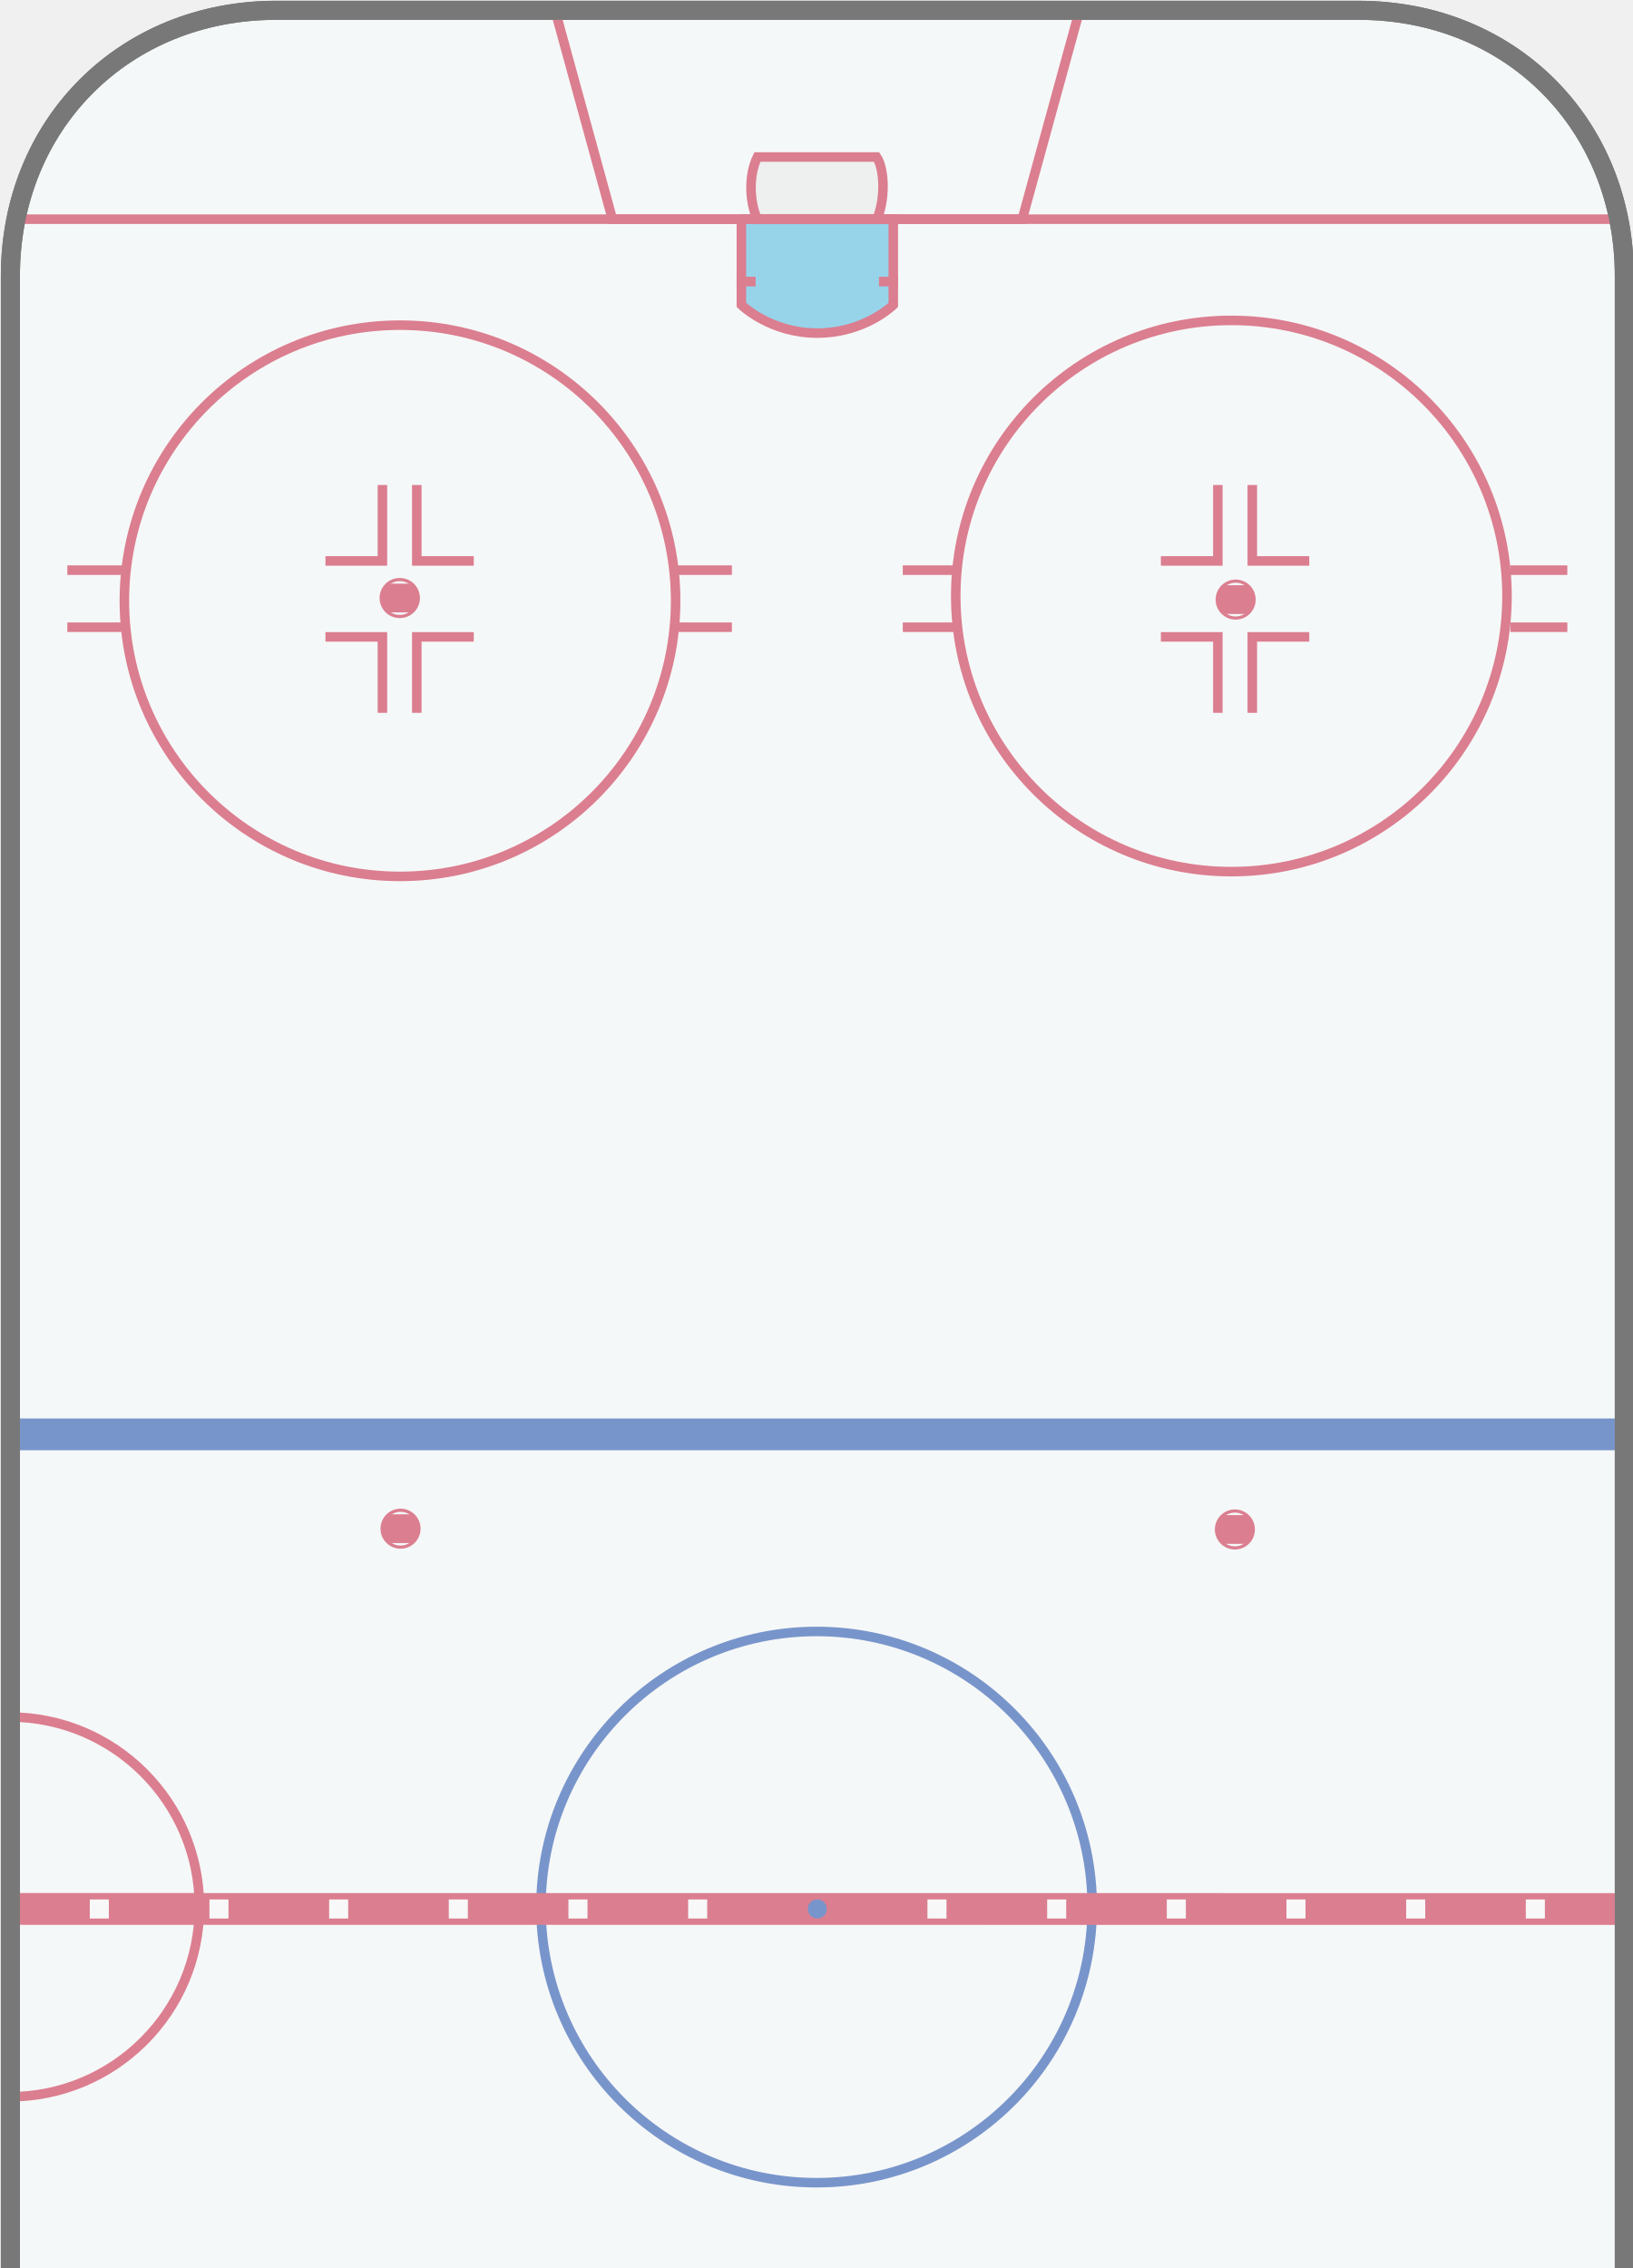
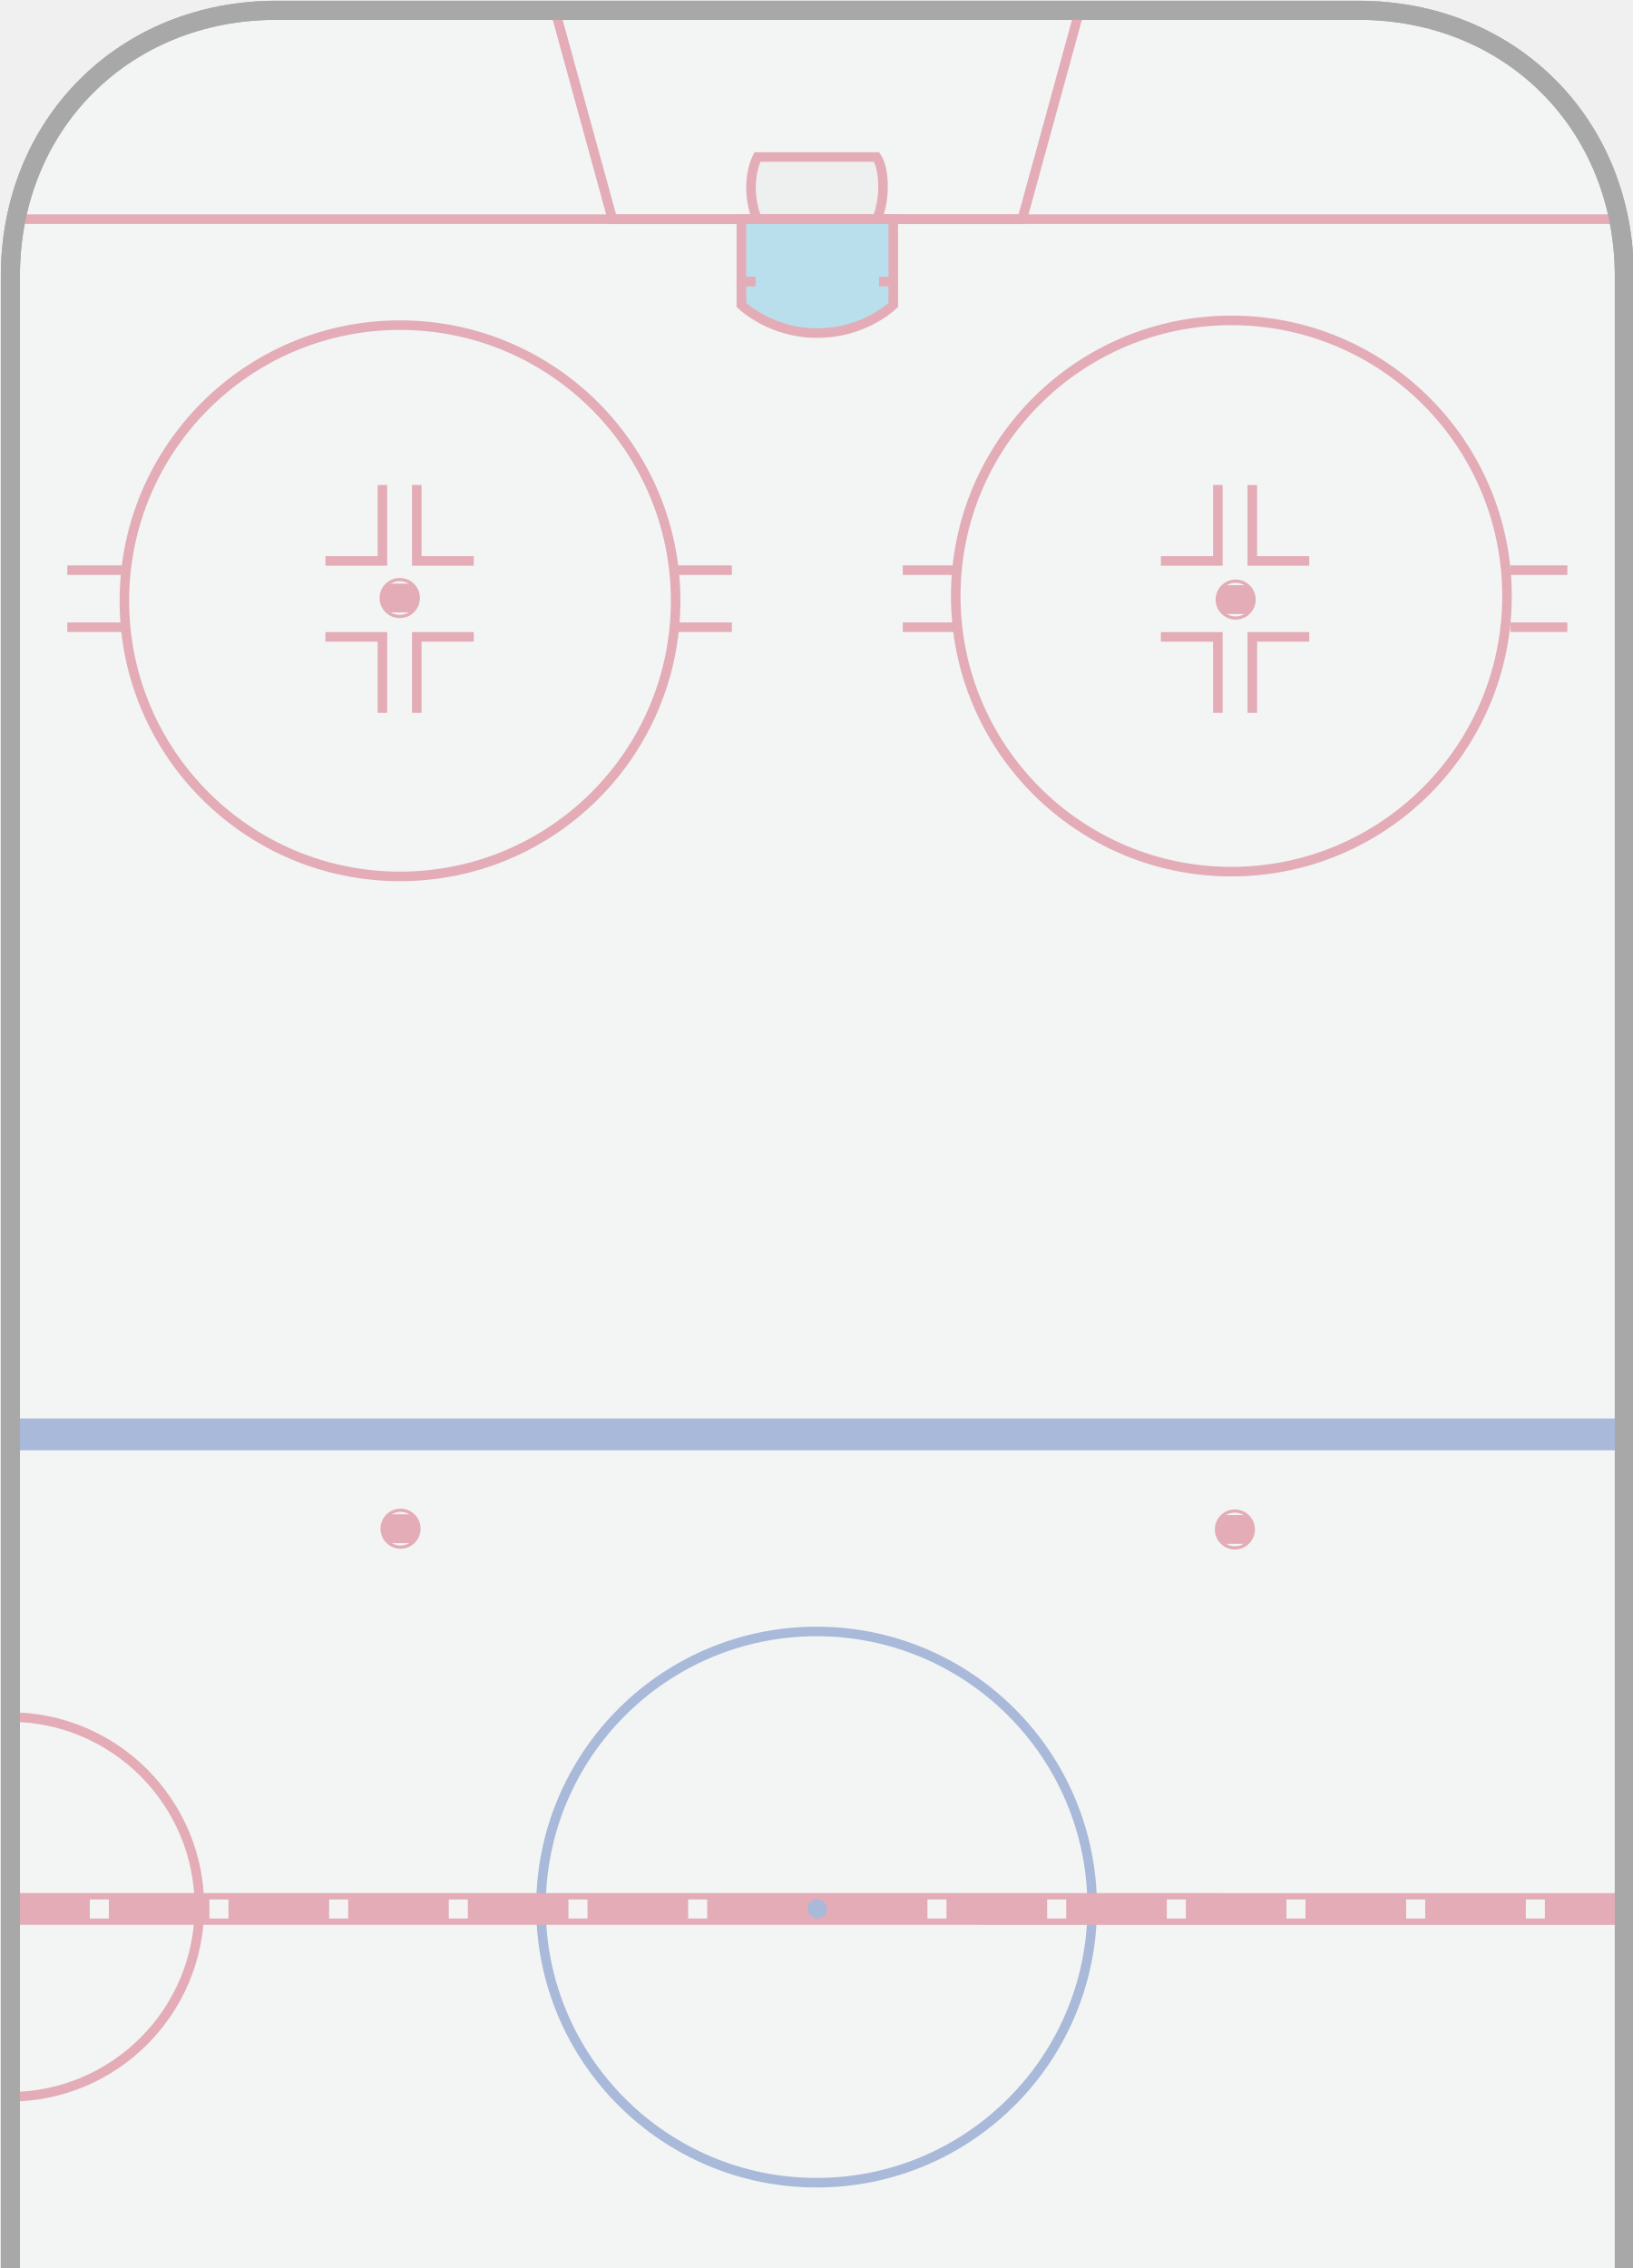
- <svg xmlns="http://www.w3.org/2000/svg" id="svg2457" opacity="0.5" height="1000" width="720" viewBox="71 104 257 200" version="1.0" xmlnsCc="http://creativecommons.org/ns#" xmlnsDc="http://purl.org/dc/elements/1.1/">
+ <svg xmlns="http://www.w3.org/2000/svg" id="svg2457" opacity="0.3" height="1000" width="720" viewBox="71 104 257 200" version="1.0" xmlnsCc="http://creativecommons.org/ns#" xmlnsDc="http://purl.org/dc/elements/1.1/">
  <path id="path3276" d="m114.47,624.8,170.33,0c23.906,0,41.835-17.929,41.835-41.835v-513.98c0-23.906-17.929-41.835-41.835-41.835h-170.33c-23.906,0-41.835,17.929-41.835,41.835v513.98c0,23.906,17.929,41.835,41.835,41.835z" stroke="#000" stroke-width="3" fill="#faffff" />
  <path id="path4264" d="m242.89,325.67c0,23.944-19.433,43.378-43.378,43.378-23.944,0-43.378-19.433-43.378-43.378,0-23.944,19.433-43.378,43.378-43.378,23.944,0,43.378,19.433,43.378,43.378z" stroke="#0039a6" stroke-width="1.5" fill="none" />
  <path id="path3282" stroke-linejoin="miter" d="m72.631,325.96,254,0.015" stroke="#c60c30" stroke-linecap="butt" stroke-miterlimit="4" stroke-dasharray="none" stroke-width="5" fill="none" />
  <g id="g4093" stroke-linejoin="miter" transform="translate(-4.242641,4.242641)" stroke="#0039a6" stroke-linecap="butt" stroke-miterlimit="4" stroke-dasharray="none" stroke-width="5" fill="none">
    <path id="path3280" d="m76.873,396.44,254,0" />
    <path id="path3284" d="m76.873,247.03,254,0" />
  </g>
  <g id="g4251" stroke-linejoin="miter" fill-rule="evenodd" transform="translate(-4.242641,4.242641)" stroke="#c60c30" stroke-linecap="butt" stroke-width="1.5" fill="#eceeee">
    <path id="path4010" d="m194.44,55.847c-1.34-3.031-1.34-7.116,0-9.85h18.765c1.34,1.989,1.34,7.008,0,9.85h-18.765z" />
    <path id="path4002" d="m194.44,587.62c-1.34,3.031-1.34,7.116,0,9.85h18.765c1.34-1.989,1.34-7.008,0-9.85h-18.765z" />
  </g>
  <g id="g4248" stroke-linejoin="miter" fill-rule="evenodd" transform="translate(-4.242641,4.242641)" stroke="#c60c30" stroke-linecap="butt" stroke-width="1.5" fill="#3db7e4">
    <path id="path3971" d="m191.92,587.69,0-13.494s4.498-4.436,11.922-4.436c7.549,0,11.984,4.436,11.984,4.436v13.494h-23.906" />
    <path id="path4004" d="m191.92,55.778,0,13.494s4.498,4.436,11.922,4.436c7.549,0,11.984-4.436,11.984-4.436v-13.494h-23.906" />
  </g>
  <path id="path3937" stroke-linejoin="miter" d="m177.22,124.24,8.965,0" stroke="#c60c30" stroke-linecap="butt" stroke-width="1.5" fill="none" />
  <path id="path3935" stroke-linejoin="miter" d="m177.22,115.26,8.965,0" stroke="#c60c30" stroke-linecap="butt" stroke-width="1.5" fill="none" />
  <path id="path3799" stroke-linejoin="miter" d="m72.631,60.021,254,0" stroke="#c60c30" stroke-linecap="butt" stroke-width="1.5" fill="none" />
  <path id="path3801" stroke-linejoin="miter" d="m72.631,591.93,254,0" stroke="#c60c30" stroke-linecap="butt" stroke-width="1.5" fill="none" />
  <path id="path3827" stroke-linejoin="miter" d="m308.49,534.32c0,23.944-19.433,43.378-43.378,43.378-23.944,0-43.378-19.433-43.378-43.378,0-23.944,19.433-43.378,43.378-43.378,23.944,0,43.378,19.433,43.378,43.378z" stroke="#c60c30" stroke-linecap="butt" stroke-width="1.5" fill="none" />
  <path id="path3889" stroke-linejoin="miter" d="m122.22,526.19,8.965,0,0-11.953" stroke="#c60c30" stroke-linecap="butt" stroke-width="1.5" fill="none" />
  <path id="path3891" stroke-linejoin="miter" d="m145.56,526.19-8.965,0,0-11.953" stroke="#c60c30" stroke-linecap="butt" stroke-width="1.5" fill="none" />
  <path id="path3893" stroke-linejoin="miter" d="m122.22,538.14,8.965,0,0,11.953" stroke="#c60c30" stroke-linecap="butt" stroke-width="1.5" fill="none" />
  <path id="path3895" stroke-linejoin="miter" d="m145.56,538.14-8.965,0,0,11.953" stroke="#c60c30" stroke-linecap="butt" stroke-width="1.5" fill="none" />
  <path id="path3897" stroke-linejoin="miter" d="m253.7,526.19,8.965,0,0-11.953" stroke="#c60c30" stroke-linecap="butt" stroke-width="1.5" fill="none" />
  <path id="path3899" stroke-linejoin="miter" d="m277.05,526.19-8.965,0,0-11.953" stroke="#c60c30" stroke-linecap="butt" stroke-width="1.5" fill="none" />
  <path id="path3901" stroke-linejoin="miter" d="m253.7,538.14,8.965,0,0,11.953" stroke="#c60c30" stroke-linecap="butt" stroke-width="1.5" fill="none" />
  <path id="path3903" stroke-linejoin="miter" d="m277.05,538.14-8.965,0,0,11.953" stroke="#c60c30" stroke-linecap="butt" stroke-width="1.5" fill="none" />
  <path id="path3905" stroke-linejoin="miter" d="m253.7,113.81,8.965,0,0-11.953" stroke="#c60c30" stroke-linecap="butt" stroke-width="1.5" fill="none" />
  <path id="path3907" stroke-linejoin="miter" d="m277.05,113.81-8.965,0,0-11.953" stroke="#c60c30" stroke-linecap="butt" stroke-width="1.5" fill="none" />
  <path id="path3909" stroke-linejoin="miter" d="m253.7,125.76,8.965,0,0,11.953" stroke="#c60c30" stroke-linecap="butt" stroke-width="1.5" fill="none" />
  <path id="path3911" stroke-linejoin="miter" d="m277.05,125.76-8.965,0,0,11.953" stroke="#c60c30" stroke-linecap="butt" stroke-width="1.5" fill="none" />
  <path id="path3913" stroke-linejoin="miter" d="m122.22,113.81,8.965,0,0-11.953" stroke="#c60c30" stroke-linecap="butt" stroke-width="1.5" fill="none" />
  <path id="path3915" stroke-linejoin="miter" d="m145.56,113.81-8.965,0,0-11.953" stroke="#c60c30" stroke-linecap="butt" stroke-width="1.5" fill="none" />
  <path id="path3917" stroke-linejoin="miter" d="m122.22,125.76,8.965,0,0,11.953" stroke="#c60c30" stroke-linecap="butt" stroke-width="1.5" fill="none" />
  <path id="path3919" stroke-linejoin="miter" d="m145.56,125.76-8.965,0,0,11.953" stroke="#c60c30" stroke-linecap="butt" stroke-width="1.5" fill="none" />
  <path id="path3923" stroke-linejoin="miter" d="m81.595,527.67,8.965,0" stroke="#c60c30" stroke-linecap="butt" stroke-width="1.5" fill="none" />
  <path id="path3925" stroke-linejoin="miter" d="m81.595,536.65,8.965,0" stroke="#c60c30" stroke-linecap="butt" stroke-width="1.5" fill="none" />
  <path id="path3927" stroke-linejoin="miter" d="m177.22,527.67,8.965,0" stroke="#c60c30" stroke-linecap="butt" stroke-width="1.5" fill="none" />
  <path id="path3929" stroke-linejoin="miter" d="m177.22,536.65,8.965,0" stroke="#c60c30" stroke-linecap="butt" stroke-width="1.5" fill="none" />
  <path id="path3931" stroke-linejoin="miter" d="m81.595,115.26,8.965,0" stroke="#c60c30" stroke-linecap="butt" stroke-width="1.5" fill="none" />
  <path id="path3933" stroke-linejoin="miter" d="m81.595,124.24,8.965,0" stroke="#c60c30" stroke-linecap="butt" stroke-width="1.5" fill="none" />
  <path id="path3941" stroke-linejoin="miter" d="m213.08,115.26,8.965,0" stroke="#c60c30" stroke-linecap="butt" stroke-width="1.5" fill="none" />
  <path id="path3943" stroke-linejoin="miter" d="m213.08,124.24,8.965,0" stroke="#c60c30" stroke-linecap="butt" stroke-width="1.5" fill="none" />
  <path id="path3945" stroke-linejoin="miter" d="m308.7,115.26,8.965,0" stroke="#c60c30" stroke-linecap="butt" stroke-width="1.5" fill="none" />
  <path id="path3947" stroke-linejoin="miter" d="m308.7,124.24,8.965,0" stroke="#c60c30" stroke-linecap="butt" stroke-width="1.5" fill="none" />
  <path id="path3949" stroke-linejoin="miter" d="m213.08,527.67,8.965,0" stroke="#c60c30" stroke-linecap="butt" stroke-width="1.5" fill="none" />
  <path id="path3951" stroke-linejoin="miter" d="m213.08,536.65,8.965,0" stroke="#c60c30" stroke-linecap="butt" stroke-width="1.5" fill="none" />
  <path id="path3953" stroke-linejoin="miter" d="m308.7,527.67,8.965,0" stroke="#c60c30" stroke-linecap="butt" stroke-width="1.5" fill="none" />
  <path id="path3955" stroke-linejoin="miter" d="m308.7,536.65,8.965,0" stroke="#c60c30" stroke-linecap="butt" stroke-width="1.5" fill="none" />
  <path id="path4203" stroke-linejoin="miter" d="m177.03,532.16c0,23.944-19.433,43.378-43.378,43.378-23.944,0-43.378-19.433-43.378-43.378,0-23.944,19.433-43.378,43.378-43.378,23.944,0,43.378,19.433,43.378,43.378z" stroke="#c60c30" stroke-linecap="butt" stroke-width="1.5" fill="none" />
  <path id="path4206" stroke-linejoin="miter" d="m308.62,534.06c0,23.944-19.433,43.378-43.378,43.378-23.944,0-43.378-19.433-43.378-43.378,0-23.944,19.433-43.378,43.378-43.378,23.944,0,43.378,19.433,43.378,43.378z" stroke="#c60c30" stroke-linecap="butt" stroke-width="1.5" fill="none" />
  <path id="path4208" stroke-linejoin="miter" d="m308.17,119.33c0,23.944-19.433,43.378-43.378,43.378-23.944,0-43.378-19.433-43.378-43.378,0-23.944,19.433-43.378,43.378-43.378,23.944,0,43.378,19.433,43.378,43.378z" stroke="#c60c30" stroke-linecap="butt" stroke-width="1.5" fill="none" />
  <path id="path4210" stroke-linejoin="miter" d="m177.33,120.08c0,23.944-19.433,43.378-43.378,43.378-23.944,0-43.378-19.433-43.378-43.378,0-23.944,19.433-43.378,43.378-43.378,23.944,0,43.378,19.433,43.378,43.378z" stroke="#c60c30" stroke-linecap="butt" stroke-width="1.5" fill="none" />
  <path id="path4212" stroke-linejoin="miter" d="m72.502,295.76c16.495,0,29.882,13.387,29.882,29.882s-13.387,29.882-29.882,29.882v-29.882-29.882z" stroke="#c60c30" stroke-linecap="butt" stroke-width="1.5" fill="none" />
  <g id="g4144-85" transform="translate(-0.06760982,412.5277)">
    <path id="path4012-76" d="m130.88,119.65c0,0.901,0.394,1.711,1.019,2.266h4.019c0.625-0.555,1.019-1.364,1.019-2.266,0-0.902-0.395-1.711-1.02-2.266h-4.017c-0.625,0.555-1.02,1.364-1.02,2.266z" fill="#c60c30" />
    <path id="path4019-18" d="m-112.44,132.8c0,73.606-59.669,133.28-133.28,133.28-73.606,0-133.28-59.669-133.28-133.28,0-73.606,59.669-133.28,133.28-133.28,73.606,0,133.28,59.669,133.28,133.28z" transform="matrix(0,-0.02177681,0.02177681,0,131.0214,114.297)" stroke="#c60c30" stroke-dasharray="none" stroke-miterlimit="4" stroke-width="22.96" fill="none" />
  </g>
  <g id="g4144-9" transform="translate(131.5538,412.3895)">
    <path id="path4012-27" d="m130.88,119.65c0,0.901,0.394,1.711,1.019,2.266h4.019c0.625-0.555,1.019-1.364,1.019-2.266,0-0.902-0.395-1.711-1.02-2.266h-4.017c-0.625,0.555-1.02,1.364-1.02,2.266z" fill="#c60c30" />
    <path id="path4019-9" d="m-112.44,132.8c0,73.606-59.669,133.28-133.28,133.28-73.606,0-133.28-59.669-133.28-133.28,0-73.606,59.669-133.28,133.28-133.28,73.606,0,133.28,59.669,133.28,133.28z" transform="matrix(0,-0.02177681,0.02177681,0,131.0214,114.297)" stroke="#c60c30" stroke-dasharray="none" stroke-miterlimit="4" stroke-width="22.96" fill="none" />
  </g>
  <g id="g4144-3" transform="translate(131.4316,266.0419)">
    <path id="path4012-22" d="m130.88,119.65c0,0.901,0.394,1.711,1.019,2.266h4.019c0.625-0.555,1.019-1.364,1.019-2.266,0-0.902-0.395-1.711-1.02-2.266h-4.017c-0.625,0.555-1.02,1.364-1.02,2.266z" fill="#c60c30" />
    <path id="path4019-16" d="m-112.44,132.8c0,73.606-59.669,133.28-133.28,133.28-73.606,0-133.28-59.669-133.28-133.28,0-73.606,59.669-133.28,133.28-133.28,73.606,0,133.28,59.669,133.28,133.28z" transform="matrix(0,-0.02177681,0.02177681,0,131.0214,114.297)" stroke="#c60c30" stroke-dasharray="none" stroke-miterlimit="4" stroke-width="22.96" fill="none" />
  </g>
  <g id="g4144-1" transform="translate(1.0183067e-5,266.0419)">
    <path id="path4012-4" d="m130.88,119.65c0,0.901,0.394,1.711,1.019,2.266h4.019c0.625-0.555,1.019-1.364,1.019-2.266,0-0.902-0.395-1.711-1.02-2.266h-4.017c-0.625,0.555-1.02,1.364-1.02,2.266z" fill="#c60c30" />
    <path id="path4019-2" d="m-112.44,132.8c0,73.606-59.669,133.28-133.28,133.28-73.606,0-133.28-59.669-133.28-133.28,0-73.606,59.669-133.28,133.28-133.28,73.606,0,133.28,59.669,133.28,133.28z" transform="matrix(0,-0.02177681,0.02177681,0,131.0214,114.297)" stroke="#c60c30" stroke-dasharray="none" stroke-miterlimit="4" stroke-width="22.96" fill="none" />
  </g>
  <g id="g4144-7" transform="translate(0.1222602,146.4698)">
    <path id="path4012-1" d="m130.88,119.65c0,0.901,0.394,1.711,1.019,2.266h4.019c0.625-0.555,1.019-1.364,1.019-2.266,0-0.902-0.395-1.711-1.02-2.266h-4.017c-0.625,0.555-1.02,1.364-1.02,2.266z" fill="#c60c30" />
    <path id="path4019-15" d="m-112.44,132.8c0,73.606-59.669,133.28-133.28,133.28-73.606,0-133.28-59.669-133.28-133.28,0-73.606,59.669-133.28,133.28-133.28,73.606,0,133.28,59.669,133.28,133.28z" transform="matrix(0,-0.02177681,0.02177681,0,131.0214,114.297)" stroke="#c60c30" stroke-dasharray="none" stroke-miterlimit="4" stroke-width="22.96" fill="none" />
  </g>
  <g id="g4144-2" transform="translate(131.4316,146.592)">
    <path id="path4012-7" d="m130.88,119.65c0,0.901,0.394,1.711,1.019,2.266h4.019c0.625-0.555,1.019-1.364,1.019-2.266,0-0.902-0.395-1.711-1.02-2.266h-4.017c-0.625,0.555-1.02,1.364-1.02,2.266z" fill="#c60c30" />
    <path id="path4019-6" d="m-112.44,132.8c0,73.606-59.669,133.28-133.28,133.28-73.606,0-133.28-59.669-133.28-133.28,0-73.606,59.669-133.28,133.28-133.28,73.606,0,133.28,59.669,133.28,133.28z" transform="matrix(0,-0.02177681,0.02177681,0,131.0214,114.297)" stroke="#c60c30" stroke-dasharray="none" stroke-miterlimit="4" stroke-width="22.96" fill="none" />
  </g>
  <g id="g4144-8" transform="translate(131.5538,0.2445153)">
    <path id="path4012-2" d="m130.88,119.65c0,0.901,0.394,1.711,1.019,2.266h4.019c0.625-0.555,1.019-1.364,1.019-2.266,0-0.902-0.395-1.711-1.02-2.266h-4.017c-0.625,0.555-1.02,1.364-1.02,2.266z" fill="#c60c30" />
    <path id="path4019-4" d="m-112.44,132.8c0,73.606-59.669,133.28-133.28,133.28-73.606,0-133.28-59.669-133.28-133.28,0-73.606,59.669-133.28,133.28-133.28,73.606,0,133.28,59.669,133.28,133.28z" transform="matrix(0,-0.02177681,0.02177681,0,131.0214,114.297)" stroke="#c60c30" stroke-dasharray="none" stroke-miterlimit="4" stroke-width="22.96" fill="none" />
  </g>
  <g id="g4144">
    <path id="path4012" d="m130.88,119.65c0,0.901,0.394,1.711,1.019,2.266h4.019c0.625-0.555,1.019-1.364,1.019-2.266,0-0.902-0.395-1.711-1.02-2.266h-4.017c-0.625,0.555-1.02,1.364-1.02,2.266z" fill="#c60c30" />
    <path id="path4019" d="m-112.44,132.8a133.28,133.28,0,1,1,-266.55,0,133.28,133.28,0,1,1,266.55,0z" transform="matrix(0,-0.02177681,0.02177681,0,131.0214,114.297)" stroke="#c60c30" stroke-dasharray="none" stroke-miterlimit="4" stroke-width="22.96" fill="none" />
  </g>
  <path id="path4233" fill="#0039a6" d="m201.13,325.96c0,0.828-0.672,1.5-1.5,1.5s-1.5-0.672-1.5-1.5,0.672-1.5,1.5-1.5,1.5,0.672,1.5,1.5z" />
  <path id="path3220" stroke-linejoin="miter" d="m231.88,591.93-64.5,0-9,32.791,82.5,0z" stroke="#c60c30" stroke-linecap="square" stroke-miterlimit="4" stroke-dasharray="none" stroke-width="1.5" fill="none" />
  <path id="path3220-8" stroke-linejoin="miter" d="m231.88,60.021-64.5,0-9-32.791,82.5,0z" stroke="#c60c30" stroke-linecap="square" stroke-miterlimit="4" stroke-dasharray="none" stroke-width="1.5" fill="none" />
  <path id="path3276-1" d="m114.47,624.8,170.33,0c23.906,0,41.835-17.929,41.835-41.835v-513.98c0-23.906-17.929-41.835-41.835-41.835h-170.33c-23.906,0-41.835,17.929-41.835,41.835v513.98c0,23.906,17.929,41.835,41.835,41.835z" stroke="#000" stroke-width="3" fill="none" />
  <path id="path4013" fill-rule="nonzero" style="block-progression:tb;color:#000000;direction:ltr;text-indent:0;text-align:start;enable-background:accumulate;text-transform:none;" fill="#FFF" d="m85.131,327.47,3,0,0-3-3,0z" />
  <path id="path4011" fill-rule="nonzero" style="block-progression:tb;color:#000000;direction:ltr;text-indent:0;text-align:start;enable-background:accumulate;text-transform:none;" fill="#FFF" d="m103.96,327.47,3,0,0-3-3,0z" />
  <path id="path4009" fill-rule="nonzero" style="block-progression:tb;color:#000000;direction:ltr;text-indent:0;text-align:start;enable-background:accumulate;text-transform:none;" fill="#FFF" d="m122.8,327.47,3,0,0-3-3,0z" />
  <path id="path4007" fill-rule="nonzero" style="block-progression:tb;color:#000000;direction:ltr;text-indent:0;text-align:start;enable-background:accumulate;text-transform:none;" fill="#FFF" d="m141.63,327.47,3,0,0-3-3,0z" />
  <path id="path4005" fill-rule="nonzero" style="block-progression:tb;color:#000000;direction:ltr;text-indent:0;text-align:start;enable-background:accumulate;text-transform:none;" fill="#FFF" d="m160.46,327.47,3,0,0-3-3,0z" />
  <path id="path4003" fill-rule="nonzero" style="block-progression:tb;color:#000000;direction:ltr;text-indent:0;text-align:start;enable-background:accumulate;text-transform:none;" fill="#FFF" d="m179.3,327.47,3,0,0-3-3,0z" />
  <path id="path3998" fill-rule="nonzero" style="block-progression:tb;color:#000000;direction:ltr;text-indent:0;text-align:start;enable-background:accumulate;text-transform:none;" fill="#FFF" d="m216.96,327.47,3,0,0-3-3,0z" />
  <path id="path3996" fill-rule="nonzero" style="block-progression:tb;color:#000000;direction:ltr;text-indent:0;text-align:start;enable-background:accumulate;text-transform:none;" fill="#FFF" d="m254.63,327.47,3,0,0-3-3,0z" />
  <path id="path3994" fill-rule="nonzero" style="block-progression:tb;color:#000000;direction:ltr;text-indent:0;text-align:start;enable-background:accumulate;text-transform:none;" fill="#FFF" d="m292.3,327.47,3,0,0-3-3,0z" />
  <path id="path3992" fill-rule="nonzero" style="block-progression:tb;color:#000000;direction:ltr;text-indent:0;text-align:start;enable-background:accumulate;text-transform:none;" fill="#FFF" d="m311.13,327.47,3,0,0-3-3,0z" />
  <path id="path3990" fill-rule="nonzero" style="block-progression:tb;color:#000000;direction:ltr;text-indent:0;text-align:start;enable-background:accumulate;text-transform:none;" fill="#FFF" d="m235.8,327.47,3,0,0-3-3,0z" />
  <path id="path3994-1" fill-rule="nonzero" style="block-progression:tb;color:#000000;direction:ltr;text-indent:0;text-align:start;enable-background:accumulate;text-transform:none;" fill="#FFF" d="m273.46,327.47,3,0,0-3-3,0z" />
  <g id="g4086-4" stroke-linejoin="miter" transform="translate(0,-511.769)" stroke="#c60c30" stroke-linecap="square" stroke-dasharray="none" stroke-miterlimit="4" stroke-width="1.509" fill="none">
    <path id="path4141-09" d="m187.68,581.61,1.488,0" />
    <path id="path4141-7-4" d="m210.09,581.61,1.488,0" />
  </g>
  <g id="g4086" stroke-linejoin="miter" stroke="#c60c30" stroke-linecap="square" stroke-miterlimit="4" stroke-dasharray="none" stroke-width="1.509" fill="none">
    <path id="path4141" d="m187.68,581.61,1.488,0" />
    <path id="path4141-7" d="m210.09,581.61,1.488,0" />
  </g>
</svg>
